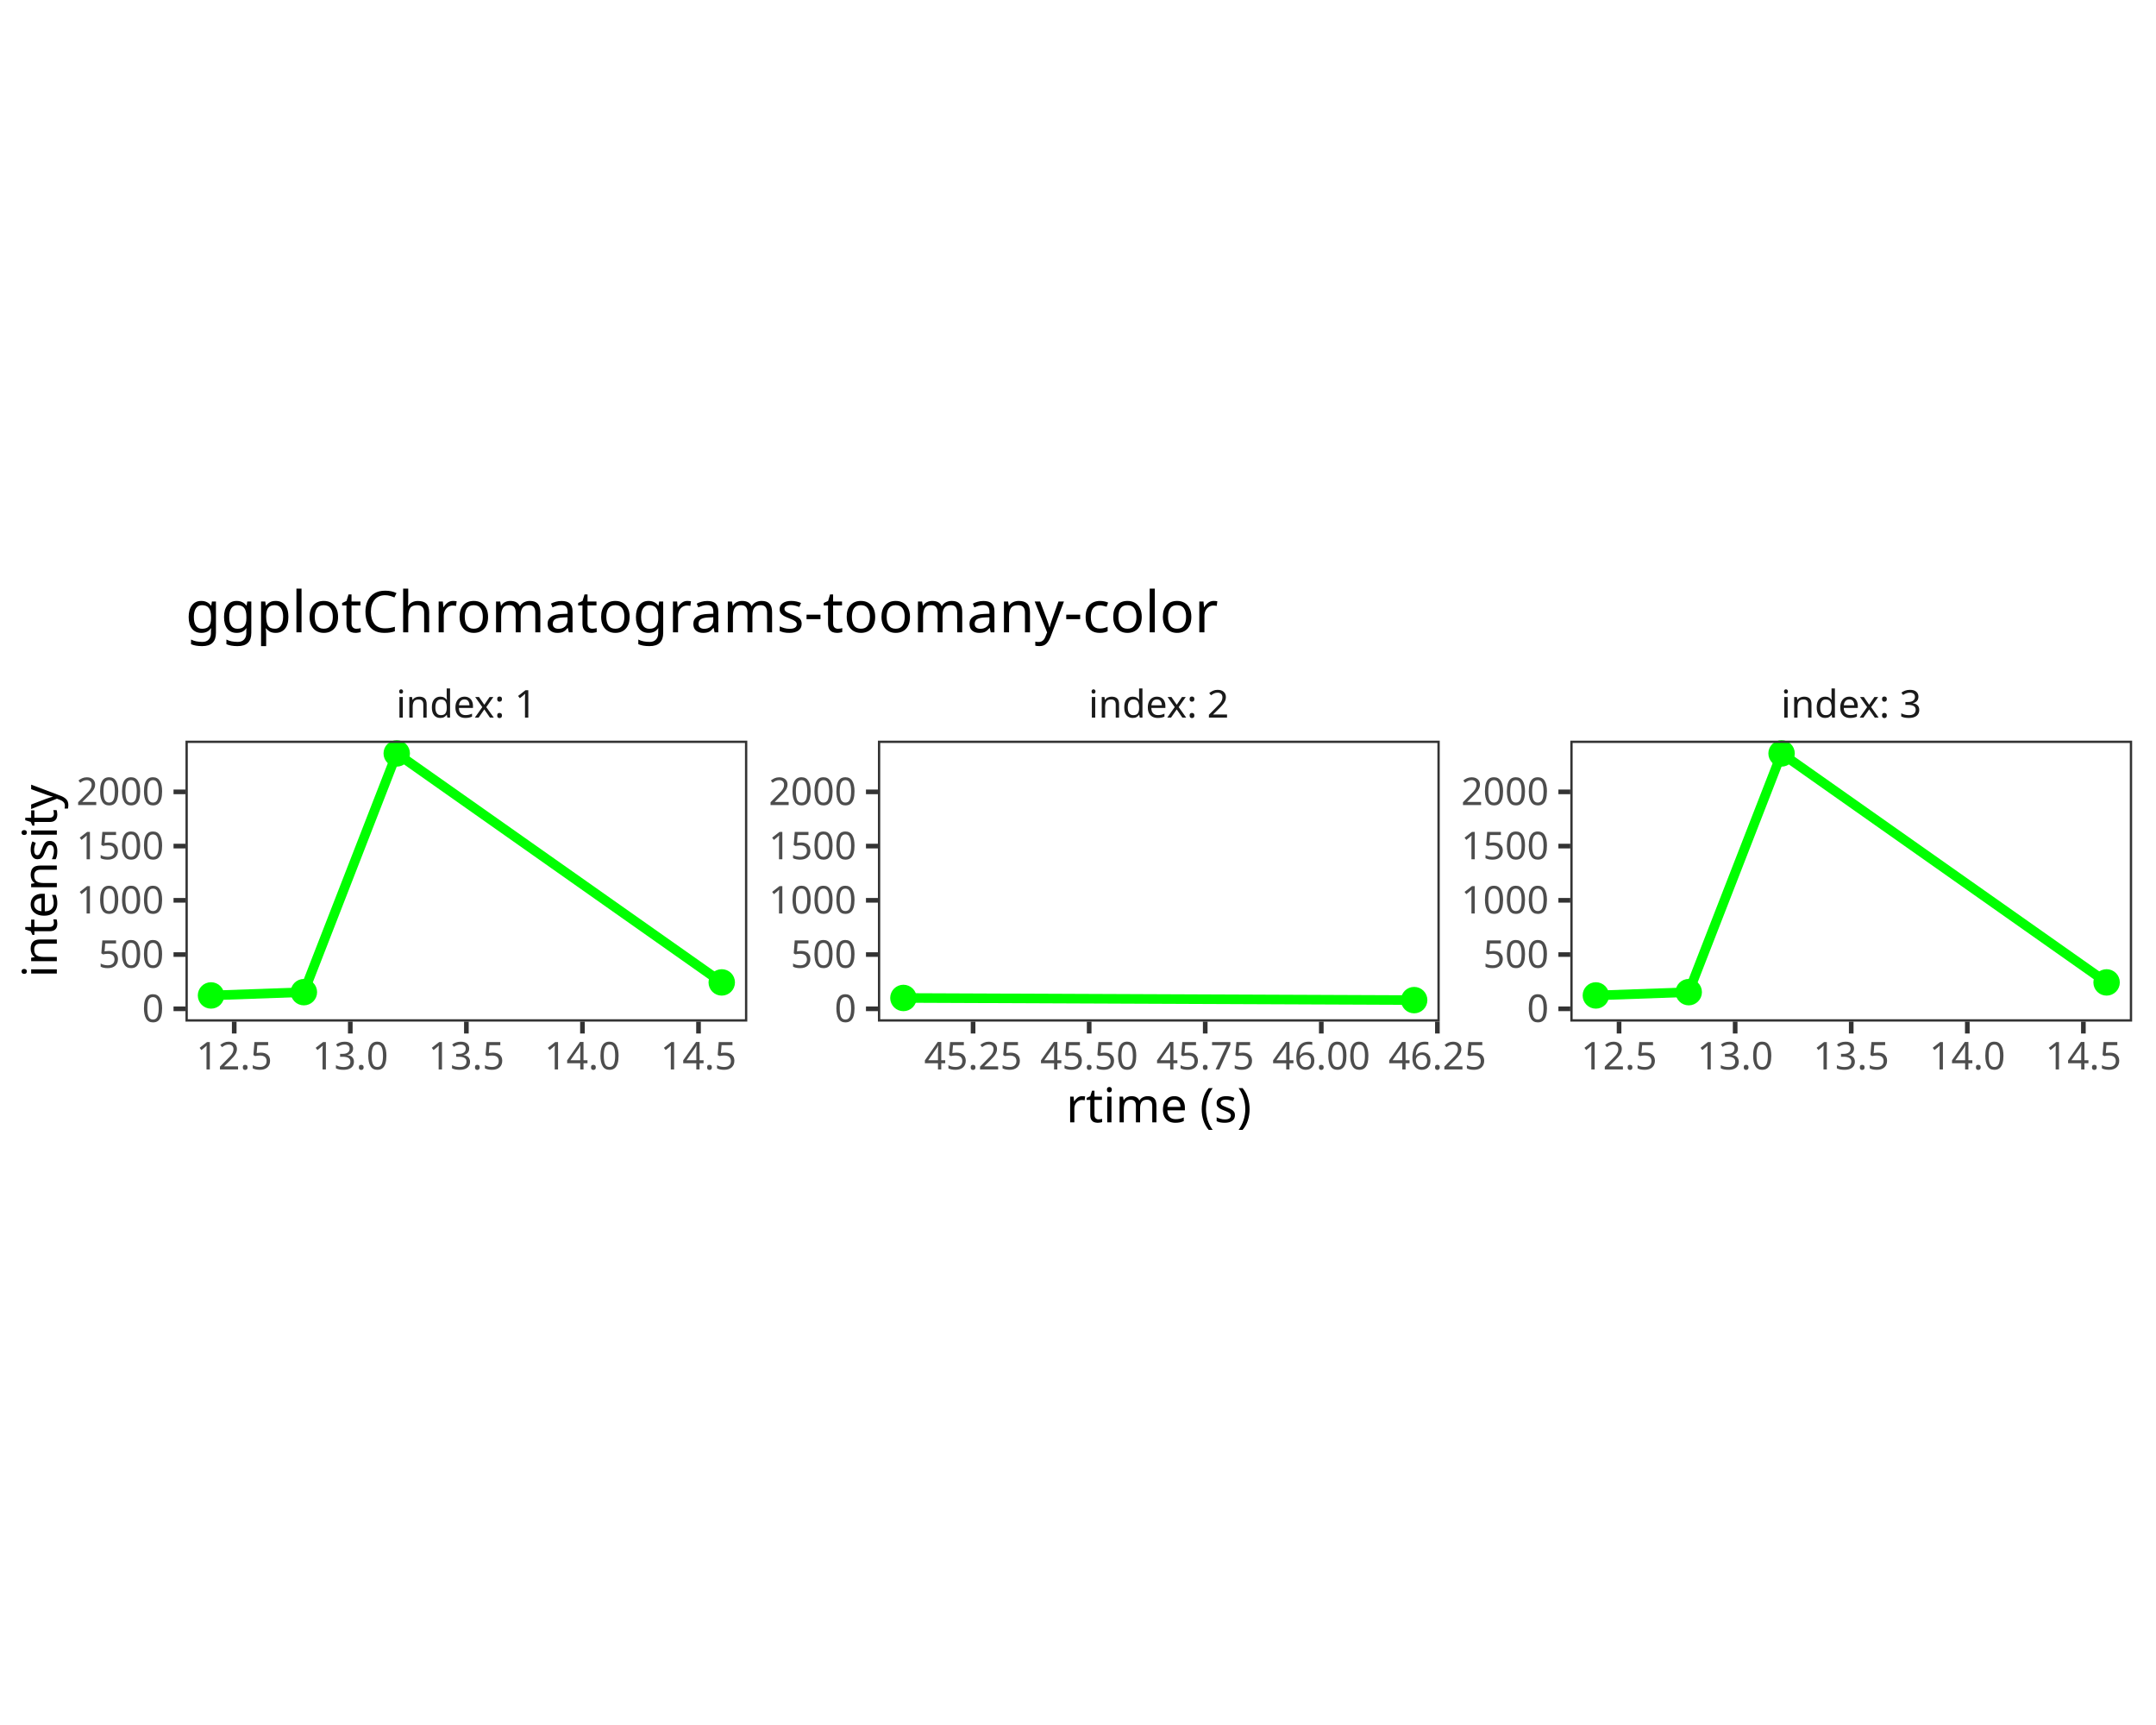
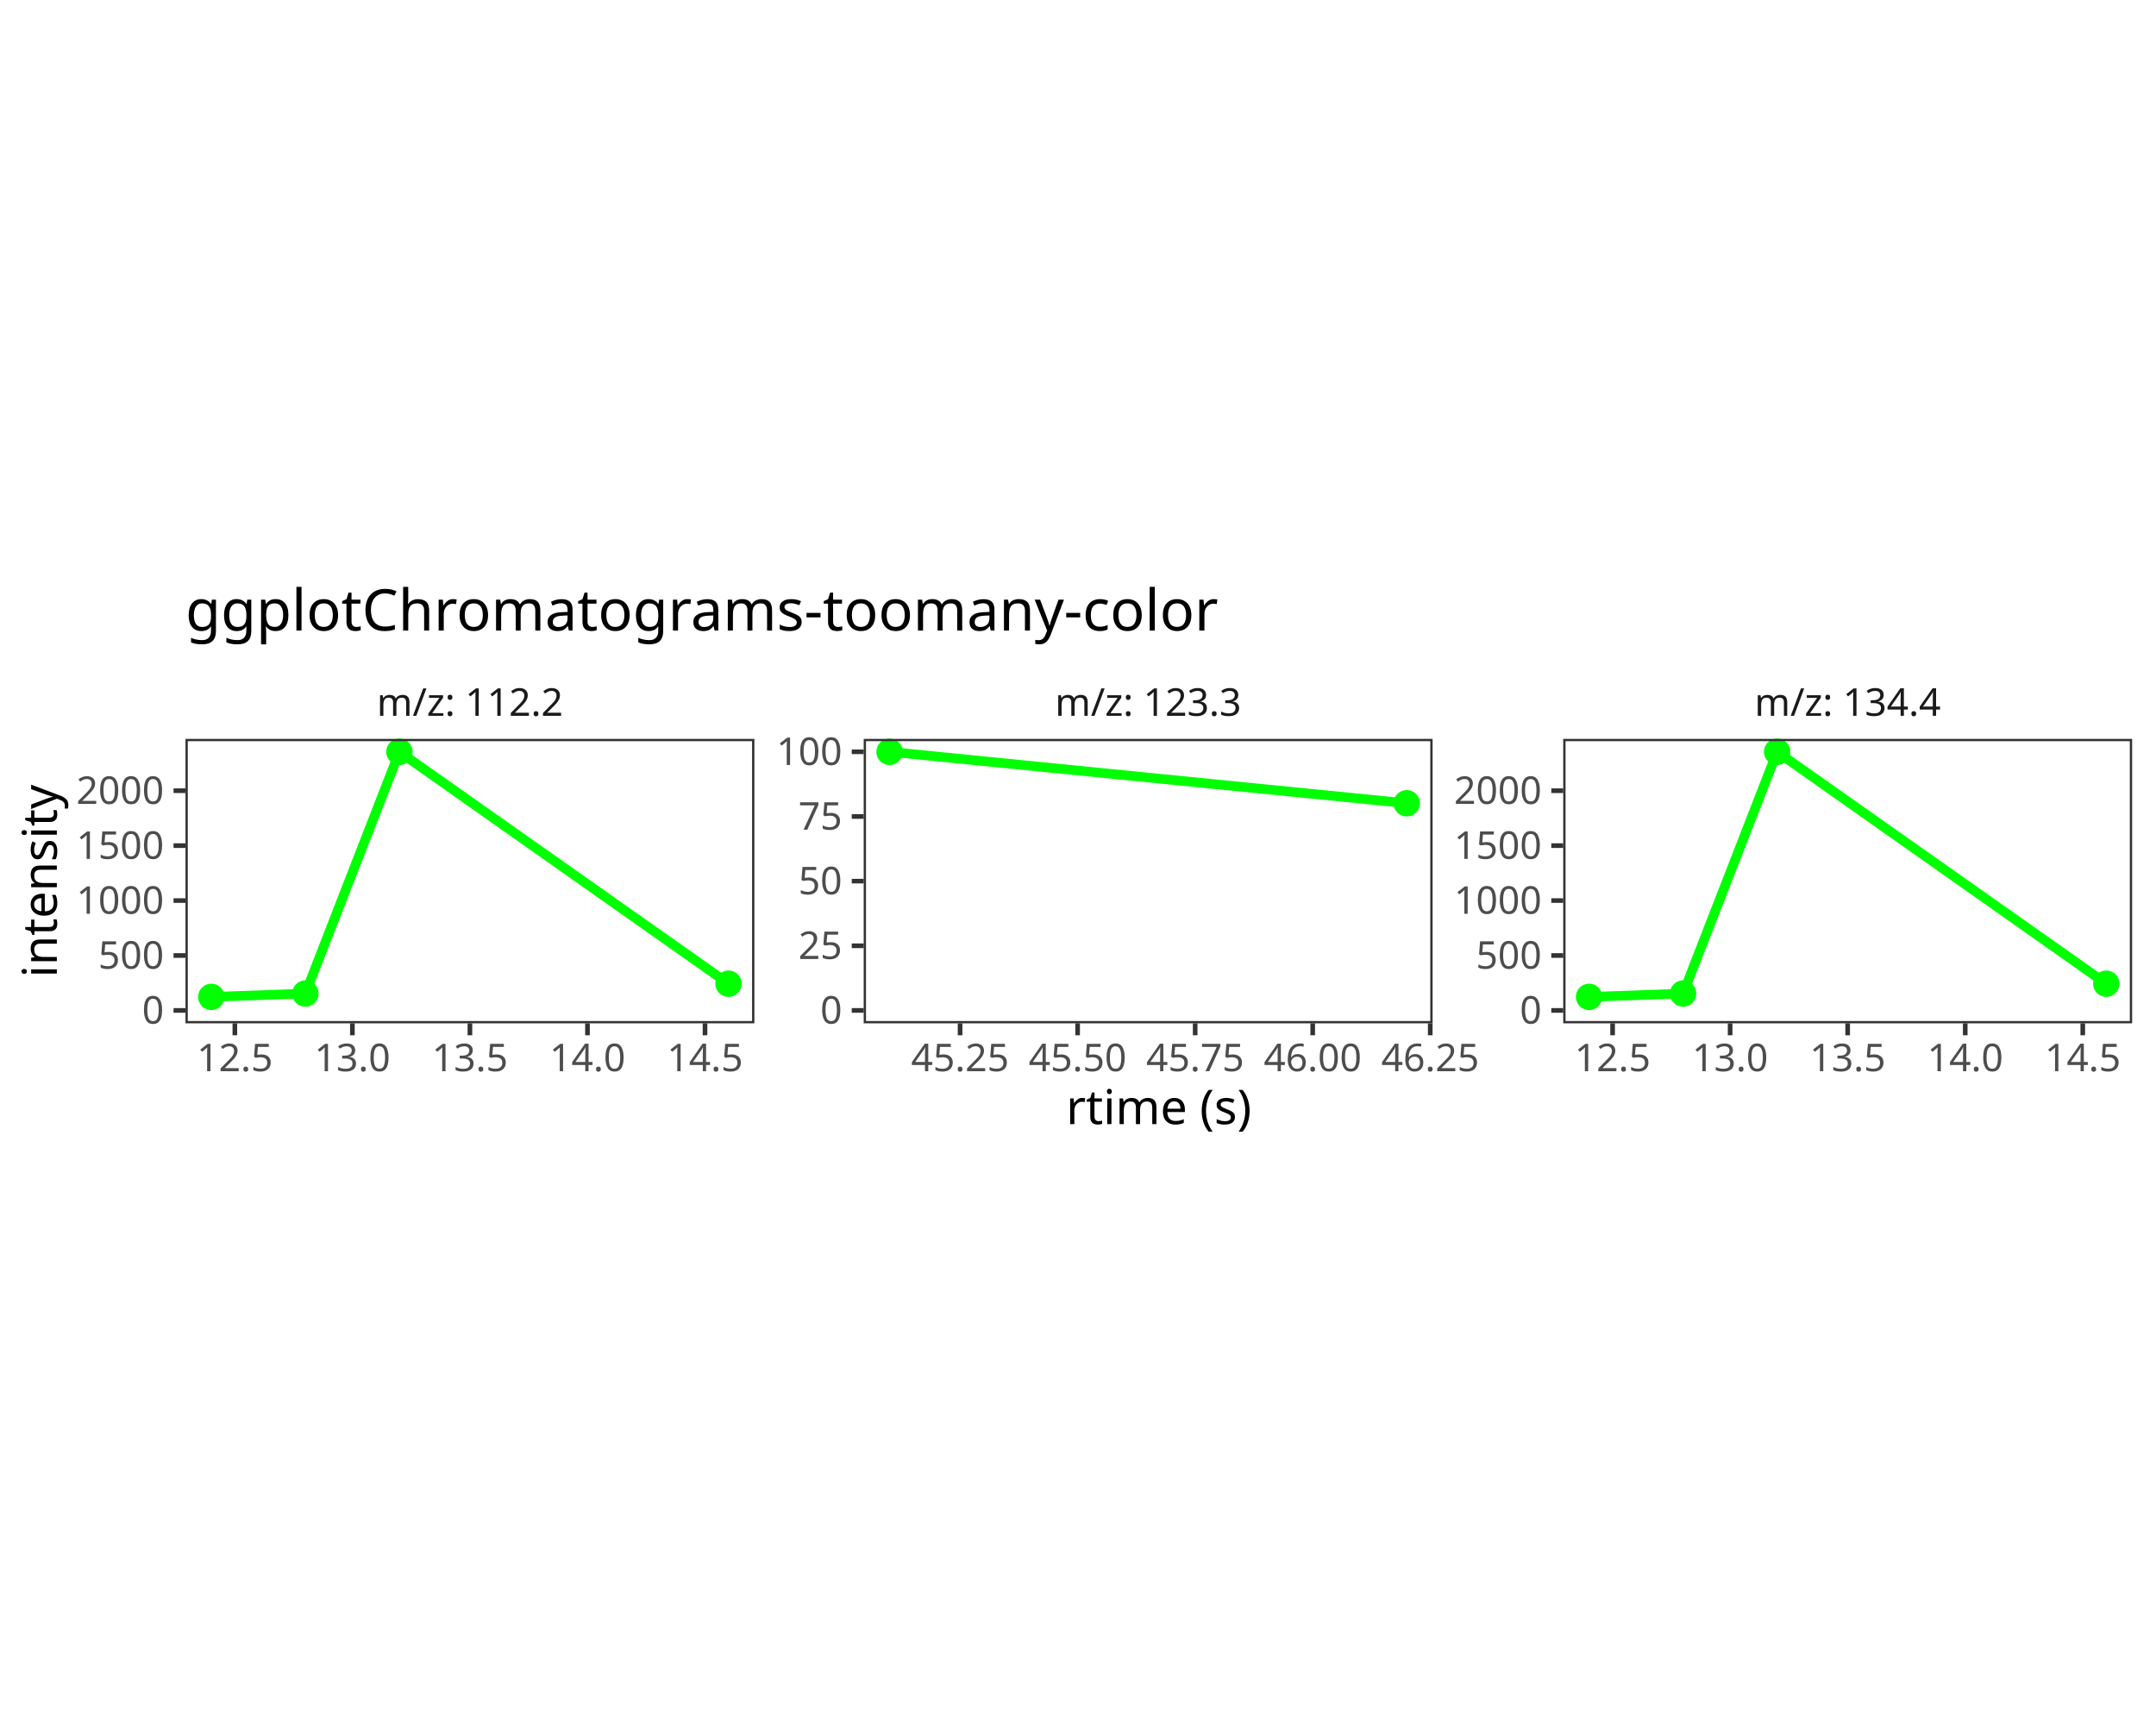
<svg xmlns="http://www.w3.org/2000/svg" class="svglite" data-engine-version="2.0" width="720.00pt" height="576.00pt" viewBox="0 0 720.00 576.00">
  <defs>
    <style type="text/css">
    .svglite line, .svglite polyline, .svglite polygon, .svglite path, .svglite rect, .svglite circle {
      fill: none;
      stroke: #000000;
      stroke-linecap: round;
      stroke-linejoin: round;
      stroke-miterlimit: 10.00;
    }
  </style>
  </defs>
  <rect width="100%" height="100%" style="stroke: none; fill: #FFFFFF;" />
  <defs>
    <clipPath id="cpMC4wMHw3MjAuMDB8MC4wMHw1NzYuMDA=">
      <rect x="0.00" y="0.00" width="720.00" height="576.00" />
    </clipPath>
  </defs>
  <g clip-path="url(#cpMC4wMHw3MjAuMDB8MC4wMHw1NzYuMDA=)">
</g>
  <defs>
-     <clipPath id="cpMC4wMHw3MjAuMDB8MTg5Ljk1fDM4Ni4wNQ==">
-       <rect x="0" y="189.95" width="720.00" height="196.09" />
+     <clipPath id="cpMC4wMHw3MjAuMDB8MTg5LjM2fDM4Ni42NA==">
+       <rect x="0" y="189.36" width="720.00" height="197.28" />
    </clipPath>
  </defs>
-   <g clip-path="url(#cpMC4wMHw3MjAuMDB8MTg5Ljk1fDM4Ni4wNQ==)">
-     <rect x="0" y="189.95" width="720.00" height="196.09" style="stroke-width: 1.55; stroke: #FFFFFF; fill: #FFFFFF;" />
+   <g clip-path="url(#cpMC4wMHw3MjAuMDB8MTg5LjM2fDM4Ni42NA==)">
+     <rect x="0" y="189.36" width="720.00" height="197.28" style="stroke-width: 1.55; stroke: #FFFFFF; fill: #FFFFFF;" />
  </g>
  <g clip-path="url(#cpMC4wMHw3MjAuMDB8MC4wMHw1NzYuMDA=)">
</g>
  <defs>
-     <clipPath id="cpNjEuOTR8MjQ5LjU2fDI0Ny4zMXwzNDEuMTI=">
-       <rect x="61.94" y="247.31" width="187.62" height="93.81" />
+     <clipPath id="cpNjEuOTR8MjUxLjkzfDI0Ni43MnwzNDEuNzE=">
+       <rect x="61.94" y="246.72" width="189.99" height="94.99" />
    </clipPath>
  </defs>
-   <g clip-path="url(#cpNjEuOTR8MjQ5LjU2fDI0Ny4zMXwzNDEuMTI=)">
-     <rect x="61.94" y="247.31" width="187.62" height="93.81" style="stroke-width: 1.55; stroke: none; fill: #FFFFFF;" />
-     <polyline points="70.47,332.39 101.48,331.29 132.49,251.58 241.03,328.04 " style="stroke-width: 3.20; stroke: #00FF00; stroke-linecap: butt;" />
-     <circle cx="70.47" cy="332.39" r="3.90" style="stroke-width: 1.03; stroke: #00FF00; fill: #00FF00;" />
-     <circle cx="101.48" cy="331.29" r="3.90" style="stroke-width: 1.03; stroke: #00FF00; fill: #00FF00;" />
-     <circle cx="132.49" cy="251.58" r="3.90" style="stroke-width: 1.03; stroke: #00FF00; fill: #00FF00;" />
-     <circle cx="241.03" cy="328.04" r="3.90" style="stroke-width: 1.03; stroke: #00FF00; fill: #00FF00;" />
-     <rect x="61.94" y="247.31" width="187.62" height="93.81" style="stroke-width: 1.55; stroke: #333333;" />
+   <g clip-path="url(#cpNjEuOTR8MjUxLjkzfDI0Ni43MnwzNDEuNzE=)">
+     <rect x="61.94" y="246.72" width="189.99" height="94.99" style="stroke-width: 1.55; stroke: none; fill: #FFFFFF;" />
+     <polyline points="70.57,332.87 101.98,331.76 133.38,251.04 243.29,328.47 " style="stroke-width: 3.20; stroke: #00FF00; stroke-linecap: butt;" />
+     <circle cx="70.57" cy="332.87" r="3.90" style="stroke-width: 1.03; stroke: #00FF00; fill: #00FF00;" />
+     <circle cx="101.98" cy="331.76" r="3.90" style="stroke-width: 1.03; stroke: #00FF00; fill: #00FF00;" />
+     <circle cx="133.38" cy="251.04" r="3.90" style="stroke-width: 1.03; stroke: #00FF00; fill: #00FF00;" />
+     <circle cx="243.29" cy="328.47" r="3.90" style="stroke-width: 1.03; stroke: #00FF00; fill: #00FF00;" />
+     <rect x="61.94" y="246.72" width="189.99" height="94.99" style="stroke-width: 1.55; stroke: #333333;" />
  </g>
  <g clip-path="url(#cpMC4wMHw3MjAuMDB8MC4wMHw1NzYuMDA=)">
</g>
  <defs>
-     <clipPath id="cpMjkzLjE4fDQ4MC43OXwyNDcuMzF8MzQxLjEy">
-       <rect x="293.18" y="247.31" width="187.62" height="93.81" />
+     <clipPath id="cpMjg4LjQzfDQ3OC40MnwyNDYuNzJ8MzQxLjcx">
+       <rect x="288.43" y="246.72" width="189.99" height="94.99" />
    </clipPath>
  </defs>
-   <g clip-path="url(#cpMjkzLjE4fDQ4MC43OXwyNDcuMzF8MzQxLjEy)">
-     <rect x="293.18" y="247.31" width="187.62" height="93.81" style="stroke-width: 1.55; stroke: none; fill: #FFFFFF;" />
-     <polyline points="301.70,333.23 472.26,333.95 " style="stroke-width: 3.20; stroke: #00FF00; stroke-linecap: butt;" />
-     <circle cx="301.70" cy="333.23" r="3.90" style="stroke-width: 1.03; stroke: #00FF00; fill: #00FF00;" />
-     <circle cx="472.26" cy="333.95" r="3.90" style="stroke-width: 1.03; stroke: #00FF00; fill: #00FF00;" />
-     <rect x="293.18" y="247.31" width="187.62" height="93.81" style="stroke-width: 1.55; stroke: #333333;" />
+   <g clip-path="url(#cpMjg4LjQzfDQ3OC40MnwyNDYuNzJ8MzQxLjcx)">
+     <rect x="288.43" y="246.72" width="189.99" height="94.99" style="stroke-width: 1.55; stroke: none; fill: #FFFFFF;" />
+     <polyline points="297.07,251.04 469.78,268.22 " style="stroke-width: 3.20; stroke: #00FF00; stroke-linecap: butt;" />
+     <circle cx="297.07" cy="251.04" r="3.90" style="stroke-width: 1.03; stroke: #00FF00; fill: #00FF00;" />
+     <circle cx="469.78" cy="268.22" r="3.90" style="stroke-width: 1.03; stroke: #00FF00; fill: #00FF00;" />
+     <rect x="288.43" y="246.72" width="189.99" height="94.99" style="stroke-width: 1.55; stroke: #333333;" />
  </g>
  <g clip-path="url(#cpMC4wMHw3MjAuMDB8MC4wMHw1NzYuMDA=)">
</g>
  <defs>
-     <clipPath id="cpNTI0LjQxfDcxMi4wM3wyNDcuMzF8MzQxLjEy">
-       <rect x="524.41" y="247.31" width="187.62" height="93.81" />
+     <clipPath id="cpNTIyLjA0fDcxMi4wM3wyNDYuNzJ8MzQxLjcx">
+       <rect x="522.04" y="246.72" width="189.99" height="94.99" />
    </clipPath>
  </defs>
-   <g clip-path="url(#cpNTI0LjQxfDcxMi4wM3wyNDcuMzF8MzQxLjEy)">
-     <rect x="524.41" y="247.31" width="187.62" height="93.81" style="stroke-width: 1.55; stroke: none; fill: #FFFFFF;" />
-     <polyline points="532.94,332.39 563.95,331.29 594.96,251.58 703.50,328.04 " style="stroke-width: 3.20; stroke: #00FF00; stroke-linecap: butt;" />
-     <circle cx="532.94" cy="332.39" r="3.90" style="stroke-width: 1.03; stroke: #00FF00; fill: #00FF00;" />
-     <circle cx="563.95" cy="331.29" r="3.90" style="stroke-width: 1.03; stroke: #00FF00; fill: #00FF00;" />
-     <circle cx="594.96" cy="251.58" r="3.90" style="stroke-width: 1.03; stroke: #00FF00; fill: #00FF00;" />
-     <circle cx="703.50" cy="328.04" r="3.90" style="stroke-width: 1.03; stroke: #00FF00; fill: #00FF00;" />
-     <rect x="524.41" y="247.31" width="187.62" height="93.81" style="stroke-width: 1.55; stroke: #333333;" />
+   <g clip-path="url(#cpNTIyLjA0fDcxMi4wM3wyNDYuNzJ8MzQxLjcx)">
+     <rect x="522.04" y="246.72" width="189.99" height="94.99" style="stroke-width: 1.55; stroke: none; fill: #FFFFFF;" />
+     <polyline points="530.68,332.87 562.08,331.76 593.48,251.04 703.39,328.47 " style="stroke-width: 3.20; stroke: #00FF00; stroke-linecap: butt;" />
+     <circle cx="530.68" cy="332.87" r="3.90" style="stroke-width: 1.03; stroke: #00FF00; fill: #00FF00;" />
+     <circle cx="562.08" cy="331.76" r="3.90" style="stroke-width: 1.03; stroke: #00FF00; fill: #00FF00;" />
+     <circle cx="593.48" cy="251.04" r="3.90" style="stroke-width: 1.03; stroke: #00FF00; fill: #00FF00;" />
+     <circle cx="703.39" cy="328.47" r="3.90" style="stroke-width: 1.03; stroke: #00FF00; fill: #00FF00;" />
+     <rect x="522.04" y="246.72" width="189.99" height="94.99" style="stroke-width: 1.55; stroke: #333333;" />
  </g>
  <g clip-path="url(#cpMC4wMHw3MjAuMDB8MC4wMHw1NzYuMDA=)">
</g>
  <defs>
-     <clipPath id="cpNjEuOTR8MjQ5LjU2fDIyMy4wOXwyNDcuMzE=">
-       <rect x="61.94" y="223.09" width="187.62" height="24.22" />
+     <clipPath id="cpNjEuOTR8MjUxLjkzfDIyMi41MHwyNDYuNzI=">
+       <rect x="61.94" y="222.50" width="189.99" height="24.22" />
    </clipPath>
  </defs>
-   <g clip-path="url(#cpNjEuOTR8MjQ5LjU2fDIyMy4wOXwyNDcuMzE=)">
-     <text x="155.75" y="239.61" text-anchor="middle" style="font-size: 12.80px; fill: #1A1A1A; font-family: sans;" textLength="44.84px" lengthAdjust="spacingAndGlyphs">index: 1</text>
+   <g clip-path="url(#cpNjEuOTR8MjUxLjkzfDIyMi41MHwyNDYuNzI=)">
+     <text x="156.93" y="239.01" text-anchor="middle" style="font-size: 12.80px; fill: #1A1A1A; font-family: sans;" textLength="59.77px" lengthAdjust="spacingAndGlyphs">m/z: 112.2</text>
  </g>
  <g clip-path="url(#cpMC4wMHw3MjAuMDB8MC4wMHw1NzYuMDA=)">
</g>
  <defs>
-     <clipPath id="cpMjkzLjE4fDQ4MC43OXwyMjMuMDl8MjQ3LjMx">
-       <rect x="293.18" y="223.09" width="187.62" height="24.22" />
+     <clipPath id="cpMjg4LjQzfDQ3OC40MnwyMjIuNTB8MjQ2Ljcy">
+       <rect x="288.43" y="222.50" width="189.99" height="24.22" />
    </clipPath>
  </defs>
-   <g clip-path="url(#cpMjkzLjE4fDQ4MC43OXwyMjMuMDl8MjQ3LjMx)">
-     <text x="386.98" y="239.61" text-anchor="middle" style="font-size: 12.80px; fill: #1A1A1A; font-family: sans;" textLength="44.84px" lengthAdjust="spacingAndGlyphs">index: 2</text>
+   <g clip-path="url(#cpMjg4LjQzfDQ3OC40MnwyMjIuNTB8MjQ2Ljcy)">
+     <text x="383.42" y="239.01" text-anchor="middle" style="font-size: 12.80px; fill: #1A1A1A; font-family: sans;" textLength="59.77px" lengthAdjust="spacingAndGlyphs">m/z: 123.3</text>
  </g>
  <g clip-path="url(#cpMC4wMHw3MjAuMDB8MC4wMHw1NzYuMDA=)">
</g>
  <defs>
-     <clipPath id="cpNTI0LjQxfDcxMi4wM3wyMjMuMDl8MjQ3LjMx">
-       <rect x="524.41" y="223.09" width="187.62" height="24.22" />
+     <clipPath id="cpNTIyLjA0fDcxMi4wM3wyMjIuNTB8MjQ2Ljcy">
+       <rect x="522.04" y="222.50" width="189.99" height="24.22" />
    </clipPath>
  </defs>
-   <g clip-path="url(#cpNTI0LjQxfDcxMi4wM3wyMjMuMDl8MjQ3LjMx)">
-     <text x="618.22" y="239.61" text-anchor="middle" style="font-size: 12.80px; fill: #1A1A1A; font-family: sans;" textLength="44.84px" lengthAdjust="spacingAndGlyphs">index: 3</text>
+   <g clip-path="url(#cpNTIyLjA0fDcxMi4wM3wyMjIuNTB8MjQ2Ljcy)">
+     <text x="617.03" y="239.01" text-anchor="middle" style="font-size: 12.80px; fill: #1A1A1A; font-family: sans;" textLength="59.77px" lengthAdjust="spacingAndGlyphs">m/z: 134.4</text>
  </g>
  <g clip-path="url(#cpMC4wMHw3MjAuMDB8MC4wMHw1NzYuMDA=)">
-     <polyline points="78.22,345.10 78.22,341.12 " style="stroke-width: 1.55; stroke: #333333; stroke-linecap: butt;" />
-     <polyline points="116.98,345.10 116.98,341.12 " style="stroke-width: 1.55; stroke: #333333; stroke-linecap: butt;" />
-     <polyline points="155.75,345.10 155.75,341.12 " style="stroke-width: 1.55; stroke: #333333; stroke-linecap: butt;" />
-     <polyline points="194.51,345.10 194.51,341.12 " style="stroke-width: 1.55; stroke: #333333; stroke-linecap: butt;" />
-     <polyline points="233.27,345.10 233.27,341.12 " style="stroke-width: 1.55; stroke: #333333; stroke-linecap: butt;" />
-     <text x="78.22" y="357.10" text-anchor="middle" style="font-size: 12.80px; fill: #4D4D4D; font-family: sans;" textLength="24.91px" lengthAdjust="spacingAndGlyphs">12.5</text>
-     <text x="116.98" y="357.10" text-anchor="middle" style="font-size: 12.80px; fill: #4D4D4D; font-family: sans;" textLength="24.91px" lengthAdjust="spacingAndGlyphs">13.0</text>
-     <text x="155.75" y="357.10" text-anchor="middle" style="font-size: 12.80px; fill: #4D4D4D; font-family: sans;" textLength="24.91px" lengthAdjust="spacingAndGlyphs">13.5</text>
-     <text x="194.51" y="357.10" text-anchor="middle" style="font-size: 12.80px; fill: #4D4D4D; font-family: sans;" textLength="24.91px" lengthAdjust="spacingAndGlyphs">14.0</text>
-     <text x="233.27" y="357.10" text-anchor="middle" style="font-size: 12.80px; fill: #4D4D4D; font-family: sans;" textLength="24.91px" lengthAdjust="spacingAndGlyphs">14.5</text>
-     <polyline points="324.96,345.10 324.96,341.12 " style="stroke-width: 1.55; stroke: #333333; stroke-linecap: butt;" />
-     <polyline points="363.73,345.10 363.73,341.12 " style="stroke-width: 1.55; stroke: #333333; stroke-linecap: butt;" />
-     <polyline points="402.49,345.10 402.49,341.12 " style="stroke-width: 1.55; stroke: #333333; stroke-linecap: butt;" />
-     <polyline points="441.25,345.10 441.25,341.12 " style="stroke-width: 1.55; stroke: #333333; stroke-linecap: butt;" />
-     <polyline points="480.02,345.10 480.02,341.12 " style="stroke-width: 1.55; stroke: #333333; stroke-linecap: butt;" />
-     <text x="324.96" y="357.10" text-anchor="middle" style="font-size: 12.80px; fill: #4D4D4D; font-family: sans;" textLength="32.03px" lengthAdjust="spacingAndGlyphs">45.25</text>
-     <text x="363.73" y="357.10" text-anchor="middle" style="font-size: 12.80px; fill: #4D4D4D; font-family: sans;" textLength="32.03px" lengthAdjust="spacingAndGlyphs">45.50</text>
-     <text x="402.49" y="357.10" text-anchor="middle" style="font-size: 12.80px; fill: #4D4D4D; font-family: sans;" textLength="32.03px" lengthAdjust="spacingAndGlyphs">45.75</text>
-     <text x="441.25" y="357.10" text-anchor="middle" style="font-size: 12.80px; fill: #4D4D4D; font-family: sans;" textLength="32.03px" lengthAdjust="spacingAndGlyphs">46.00</text>
-     <text x="480.02" y="357.10" text-anchor="middle" style="font-size: 12.80px; fill: #4D4D4D; font-family: sans;" textLength="32.03px" lengthAdjust="spacingAndGlyphs">46.25</text>
-     <polyline points="540.69,345.10 540.69,341.12 " style="stroke-width: 1.55; stroke: #333333; stroke-linecap: butt;" />
-     <polyline points="579.46,345.10 579.46,341.12 " style="stroke-width: 1.55; stroke: #333333; stroke-linecap: butt;" />
-     <polyline points="618.22,345.10 618.22,341.12 " style="stroke-width: 1.55; stroke: #333333; stroke-linecap: butt;" />
-     <polyline points="656.99,345.10 656.99,341.12 " style="stroke-width: 1.55; stroke: #333333; stroke-linecap: butt;" />
-     <polyline points="695.75,345.10 695.75,341.12 " style="stroke-width: 1.55; stroke: #333333; stroke-linecap: butt;" />
-     <text x="540.69" y="357.10" text-anchor="middle" style="font-size: 12.80px; fill: #4D4D4D; font-family: sans;" textLength="24.91px" lengthAdjust="spacingAndGlyphs">12.5</text>
-     <text x="579.46" y="357.10" text-anchor="middle" style="font-size: 12.80px; fill: #4D4D4D; font-family: sans;" textLength="24.91px" lengthAdjust="spacingAndGlyphs">13.0</text>
-     <text x="618.22" y="357.10" text-anchor="middle" style="font-size: 12.80px; fill: #4D4D4D; font-family: sans;" textLength="24.91px" lengthAdjust="spacingAndGlyphs">13.5</text>
-     <text x="656.99" y="357.10" text-anchor="middle" style="font-size: 12.80px; fill: #4D4D4D; font-family: sans;" textLength="24.91px" lengthAdjust="spacingAndGlyphs">14.0</text>
-     <text x="695.75" y="357.10" text-anchor="middle" style="font-size: 12.80px; fill: #4D4D4D; font-family: sans;" textLength="24.91px" lengthAdjust="spacingAndGlyphs">14.5</text>
-     <text x="517.24" y="341.26" text-anchor="end" style="font-size: 12.80px; fill: #4D4D4D; font-family: sans;" textLength="7.12px" lengthAdjust="spacingAndGlyphs">0</text>
-     <text x="517.24" y="323.15" text-anchor="end" style="font-size: 12.80px; fill: #4D4D4D; font-family: sans;" textLength="21.36px" lengthAdjust="spacingAndGlyphs">500</text>
-     <text x="517.24" y="305.04" text-anchor="end" style="font-size: 12.80px; fill: #4D4D4D; font-family: sans;" textLength="28.48px" lengthAdjust="spacingAndGlyphs">1000</text>
-     <text x="517.24" y="286.93" text-anchor="end" style="font-size: 12.80px; fill: #4D4D4D; font-family: sans;" textLength="28.48px" lengthAdjust="spacingAndGlyphs">1500</text>
-     <text x="517.24" y="268.81" text-anchor="end" style="font-size: 12.80px; fill: #4D4D4D; font-family: sans;" textLength="28.48px" lengthAdjust="spacingAndGlyphs">2000</text>
-     <polyline points="520.43,336.86 524.41,336.86 " style="stroke-width: 1.55; stroke: #333333; stroke-linecap: butt;" />
-     <polyline points="520.43,318.74 524.41,318.74 " style="stroke-width: 1.55; stroke: #333333; stroke-linecap: butt;" />
-     <polyline points="520.43,300.63 524.41,300.63 " style="stroke-width: 1.55; stroke: #333333; stroke-linecap: butt;" />
-     <polyline points="520.43,282.52 524.41,282.52 " style="stroke-width: 1.55; stroke: #333333; stroke-linecap: butt;" />
-     <polyline points="520.43,264.41 524.41,264.41 " style="stroke-width: 1.55; stroke: #333333; stroke-linecap: butt;" />
-     <text x="286.00" y="341.26" text-anchor="end" style="font-size: 12.80px; fill: #4D4D4D; font-family: sans;" textLength="7.12px" lengthAdjust="spacingAndGlyphs">0</text>
-     <text x="286.00" y="323.15" text-anchor="end" style="font-size: 12.80px; fill: #4D4D4D; font-family: sans;" textLength="21.36px" lengthAdjust="spacingAndGlyphs">500</text>
-     <text x="286.00" y="305.04" text-anchor="end" style="font-size: 12.80px; fill: #4D4D4D; font-family: sans;" textLength="28.48px" lengthAdjust="spacingAndGlyphs">1000</text>
-     <text x="286.00" y="286.93" text-anchor="end" style="font-size: 12.80px; fill: #4D4D4D; font-family: sans;" textLength="28.48px" lengthAdjust="spacingAndGlyphs">1500</text>
-     <text x="286.00" y="268.81" text-anchor="end" style="font-size: 12.80px; fill: #4D4D4D; font-family: sans;" textLength="28.48px" lengthAdjust="spacingAndGlyphs">2000</text>
-     <polyline points="289.19,336.86 293.18,336.86 " style="stroke-width: 1.55; stroke: #333333; stroke-linecap: butt;" />
-     <polyline points="289.19,318.74 293.18,318.74 " style="stroke-width: 1.55; stroke: #333333; stroke-linecap: butt;" />
-     <polyline points="289.19,300.63 293.18,300.63 " style="stroke-width: 1.55; stroke: #333333; stroke-linecap: butt;" />
-     <polyline points="289.19,282.52 293.18,282.52 " style="stroke-width: 1.55; stroke: #333333; stroke-linecap: butt;" />
-     <polyline points="289.19,264.41 293.18,264.41 " style="stroke-width: 1.55; stroke: #333333; stroke-linecap: butt;" />
-     <text x="54.77" y="341.26" text-anchor="end" style="font-size: 12.80px; fill: #4D4D4D; font-family: sans;" textLength="7.12px" lengthAdjust="spacingAndGlyphs">0</text>
-     <text x="54.77" y="323.15" text-anchor="end" style="font-size: 12.80px; fill: #4D4D4D; font-family: sans;" textLength="21.36px" lengthAdjust="spacingAndGlyphs">500</text>
-     <text x="54.77" y="305.04" text-anchor="end" style="font-size: 12.80px; fill: #4D4D4D; font-family: sans;" textLength="28.48px" lengthAdjust="spacingAndGlyphs">1000</text>
-     <text x="54.77" y="286.93" text-anchor="end" style="font-size: 12.80px; fill: #4D4D4D; font-family: sans;" textLength="28.48px" lengthAdjust="spacingAndGlyphs">1500</text>
-     <text x="54.77" y="268.81" text-anchor="end" style="font-size: 12.80px; fill: #4D4D4D; font-family: sans;" textLength="28.48px" lengthAdjust="spacingAndGlyphs">2000</text>
-     <polyline points="57.95,336.86 61.94,336.86 " style="stroke-width: 1.55; stroke: #333333; stroke-linecap: butt;" />
-     <polyline points="57.95,318.74 61.94,318.74 " style="stroke-width: 1.55; stroke: #333333; stroke-linecap: butt;" />
-     <polyline points="57.95,300.63 61.94,300.63 " style="stroke-width: 1.55; stroke: #333333; stroke-linecap: butt;" />
-     <polyline points="57.95,282.52 61.94,282.52 " style="stroke-width: 1.55; stroke: #333333; stroke-linecap: butt;" />
-     <polyline points="57.95,264.41 61.94,264.41 " style="stroke-width: 1.55; stroke: #333333; stroke-linecap: butt;" />
-     <text x="386.98" y="374.76" text-anchor="middle" style="font-size: 16.00px; font-family: sans;" textLength="58.67px" lengthAdjust="spacingAndGlyphs">rtime (s)</text>
+     <polyline points="78.43,345.70 78.43,341.71 " style="stroke-width: 1.55; stroke: #333333; stroke-linecap: butt;" />
+     <polyline points="117.68,345.70 117.68,341.71 " style="stroke-width: 1.55; stroke: #333333; stroke-linecap: butt;" />
+     <polyline points="156.93,345.70 156.93,341.71 " style="stroke-width: 1.55; stroke: #333333; stroke-linecap: butt;" />
+     <polyline points="196.19,345.70 196.19,341.71 " style="stroke-width: 1.55; stroke: #333333; stroke-linecap: butt;" />
+     <polyline points="235.44,345.70 235.44,341.71 " style="stroke-width: 1.55; stroke: #333333; stroke-linecap: butt;" />
+     <text x="78.43" y="357.69" text-anchor="middle" style="font-size: 12.80px; fill: #4D4D4D; font-family: sans;" textLength="24.91px" lengthAdjust="spacingAndGlyphs">12.5</text>
+     <text x="117.68" y="357.69" text-anchor="middle" style="font-size: 12.80px; fill: #4D4D4D; font-family: sans;" textLength="24.91px" lengthAdjust="spacingAndGlyphs">13.0</text>
+     <text x="156.93" y="357.69" text-anchor="middle" style="font-size: 12.80px; fill: #4D4D4D; font-family: sans;" textLength="24.91px" lengthAdjust="spacingAndGlyphs">13.5</text>
+     <text x="196.19" y="357.69" text-anchor="middle" style="font-size: 12.80px; fill: #4D4D4D; font-family: sans;" textLength="24.91px" lengthAdjust="spacingAndGlyphs">14.0</text>
+     <text x="235.44" y="357.69" text-anchor="middle" style="font-size: 12.80px; fill: #4D4D4D; font-family: sans;" textLength="24.91px" lengthAdjust="spacingAndGlyphs">14.5</text>
+     <polyline points="320.62,345.70 320.62,341.71 " style="stroke-width: 1.55; stroke: #333333; stroke-linecap: butt;" />
+     <polyline points="359.87,345.70 359.87,341.71 " style="stroke-width: 1.55; stroke: #333333; stroke-linecap: butt;" />
+     <polyline points="399.13,345.70 399.13,341.71 " style="stroke-width: 1.55; stroke: #333333; stroke-linecap: butt;" />
+     <polyline points="438.38,345.70 438.38,341.71 " style="stroke-width: 1.55; stroke: #333333; stroke-linecap: butt;" />
+     <polyline points="477.63,345.70 477.63,341.71 " style="stroke-width: 1.55; stroke: #333333; stroke-linecap: butt;" />
+     <text x="320.62" y="357.69" text-anchor="middle" style="font-size: 12.80px; fill: #4D4D4D; font-family: sans;" textLength="32.03px" lengthAdjust="spacingAndGlyphs">45.25</text>
+     <text x="359.87" y="357.69" text-anchor="middle" style="font-size: 12.80px; fill: #4D4D4D; font-family: sans;" textLength="32.03px" lengthAdjust="spacingAndGlyphs">45.50</text>
+     <text x="399.13" y="357.69" text-anchor="middle" style="font-size: 12.80px; fill: #4D4D4D; font-family: sans;" textLength="32.03px" lengthAdjust="spacingAndGlyphs">45.75</text>
+     <text x="438.38" y="357.69" text-anchor="middle" style="font-size: 12.80px; fill: #4D4D4D; font-family: sans;" textLength="32.03px" lengthAdjust="spacingAndGlyphs">46.00</text>
+     <text x="477.63" y="357.69" text-anchor="middle" style="font-size: 12.80px; fill: #4D4D4D; font-family: sans;" textLength="32.03px" lengthAdjust="spacingAndGlyphs">46.25</text>
+     <polyline points="538.53,345.70 538.53,341.71 " style="stroke-width: 1.55; stroke: #333333; stroke-linecap: butt;" />
+     <polyline points="577.78,345.70 577.78,341.71 " style="stroke-width: 1.55; stroke: #333333; stroke-linecap: butt;" />
+     <polyline points="617.03,345.70 617.03,341.71 " style="stroke-width: 1.55; stroke: #333333; stroke-linecap: butt;" />
+     <polyline points="656.29,345.70 656.29,341.71 " style="stroke-width: 1.55; stroke: #333333; stroke-linecap: butt;" />
+     <polyline points="695.54,345.70 695.54,341.71 " style="stroke-width: 1.55; stroke: #333333; stroke-linecap: butt;" />
+     <text x="538.53" y="357.69" text-anchor="middle" style="font-size: 12.80px; fill: #4D4D4D; font-family: sans;" textLength="24.91px" lengthAdjust="spacingAndGlyphs">12.5</text>
+     <text x="577.78" y="357.69" text-anchor="middle" style="font-size: 12.80px; fill: #4D4D4D; font-family: sans;" textLength="24.91px" lengthAdjust="spacingAndGlyphs">13.0</text>
+     <text x="617.03" y="357.69" text-anchor="middle" style="font-size: 12.80px; fill: #4D4D4D; font-family: sans;" textLength="24.91px" lengthAdjust="spacingAndGlyphs">13.5</text>
+     <text x="656.29" y="357.69" text-anchor="middle" style="font-size: 12.80px; fill: #4D4D4D; font-family: sans;" textLength="24.91px" lengthAdjust="spacingAndGlyphs">14.0</text>
+     <text x="695.54" y="357.69" text-anchor="middle" style="font-size: 12.80px; fill: #4D4D4D; font-family: sans;" textLength="24.91px" lengthAdjust="spacingAndGlyphs">14.5</text>
+     <text x="514.87" y="341.80" text-anchor="end" style="font-size: 12.80px; fill: #4D4D4D; font-family: sans;" textLength="7.12px" lengthAdjust="spacingAndGlyphs">0</text>
+     <text x="514.87" y="323.46" text-anchor="end" style="font-size: 12.80px; fill: #4D4D4D; font-family: sans;" textLength="21.36px" lengthAdjust="spacingAndGlyphs">500</text>
+     <text x="514.87" y="305.12" text-anchor="end" style="font-size: 12.80px; fill: #4D4D4D; font-family: sans;" textLength="28.48px" lengthAdjust="spacingAndGlyphs">1000</text>
+     <text x="514.87" y="286.78" text-anchor="end" style="font-size: 12.80px; fill: #4D4D4D; font-family: sans;" textLength="28.48px" lengthAdjust="spacingAndGlyphs">1500</text>
+     <text x="514.87" y="268.44" text-anchor="end" style="font-size: 12.80px; fill: #4D4D4D; font-family: sans;" textLength="28.48px" lengthAdjust="spacingAndGlyphs">2000</text>
+     <polyline points="518.06,337.39 522.04,337.39 " style="stroke-width: 1.55; stroke: #333333; stroke-linecap: butt;" />
+     <polyline points="518.06,319.05 522.04,319.05 " style="stroke-width: 1.55; stroke: #333333; stroke-linecap: butt;" />
+     <polyline points="518.06,300.71 522.04,300.71 " style="stroke-width: 1.55; stroke: #333333; stroke-linecap: butt;" />
+     <polyline points="518.06,282.37 522.04,282.37 " style="stroke-width: 1.55; stroke: #333333; stroke-linecap: butt;" />
+     <polyline points="518.06,264.03 522.04,264.03 " style="stroke-width: 1.55; stroke: #333333; stroke-linecap: butt;" />
+     <text x="281.26" y="341.80" text-anchor="end" style="font-size: 12.80px; fill: #4D4D4D; font-family: sans;" textLength="7.12px" lengthAdjust="spacingAndGlyphs">0</text>
+     <text x="281.26" y="320.21" text-anchor="end" style="font-size: 12.80px; fill: #4D4D4D; font-family: sans;" textLength="14.24px" lengthAdjust="spacingAndGlyphs">25</text>
+     <text x="281.26" y="298.62" text-anchor="end" style="font-size: 12.80px; fill: #4D4D4D; font-family: sans;" textLength="14.24px" lengthAdjust="spacingAndGlyphs">50</text>
+     <text x="281.26" y="277.03" text-anchor="end" style="font-size: 12.80px; fill: #4D4D4D; font-family: sans;" textLength="14.24px" lengthAdjust="spacingAndGlyphs">75</text>
+     <text x="281.26" y="255.44" text-anchor="end" style="font-size: 12.80px; fill: #4D4D4D; font-family: sans;" textLength="21.36px" lengthAdjust="spacingAndGlyphs">100</text>
+     <polyline points="284.44,337.39 288.43,337.39 " style="stroke-width: 1.55; stroke: #333333; stroke-linecap: butt;" />
+     <polyline points="284.44,315.81 288.43,315.81 " style="stroke-width: 1.55; stroke: #333333; stroke-linecap: butt;" />
+     <polyline points="284.44,294.22 288.43,294.22 " style="stroke-width: 1.55; stroke: #333333; stroke-linecap: butt;" />
+     <polyline points="284.44,272.63 288.43,272.63 " style="stroke-width: 1.55; stroke: #333333; stroke-linecap: butt;" />
+     <polyline points="284.44,251.04 288.43,251.04 " style="stroke-width: 1.55; stroke: #333333; stroke-linecap: butt;" />
+     <text x="54.77" y="341.80" text-anchor="end" style="font-size: 12.80px; fill: #4D4D4D; font-family: sans;" textLength="7.12px" lengthAdjust="spacingAndGlyphs">0</text>
+     <text x="54.77" y="323.46" text-anchor="end" style="font-size: 12.80px; fill: #4D4D4D; font-family: sans;" textLength="21.36px" lengthAdjust="spacingAndGlyphs">500</text>
+     <text x="54.77" y="305.12" text-anchor="end" style="font-size: 12.80px; fill: #4D4D4D; font-family: sans;" textLength="28.48px" lengthAdjust="spacingAndGlyphs">1000</text>
+     <text x="54.77" y="286.78" text-anchor="end" style="font-size: 12.80px; fill: #4D4D4D; font-family: sans;" textLength="28.48px" lengthAdjust="spacingAndGlyphs">1500</text>
+     <text x="54.77" y="268.44" text-anchor="end" style="font-size: 12.80px; fill: #4D4D4D; font-family: sans;" textLength="28.48px" lengthAdjust="spacingAndGlyphs">2000</text>
+     <polyline points="57.95,337.39 61.94,337.39 " style="stroke-width: 1.55; stroke: #333333; stroke-linecap: butt;" />
+     <polyline points="57.95,319.05 61.94,319.05 " style="stroke-width: 1.55; stroke: #333333; stroke-linecap: butt;" />
+     <polyline points="57.95,300.71 61.94,300.71 " style="stroke-width: 1.55; stroke: #333333; stroke-linecap: butt;" />
+     <polyline points="57.95,282.37 61.94,282.37 " style="stroke-width: 1.55; stroke: #333333; stroke-linecap: butt;" />
+     <polyline points="57.95,264.03 61.94,264.03 " style="stroke-width: 1.55; stroke: #333333; stroke-linecap: butt;" />
+     <text x="386.98" y="375.35" text-anchor="middle" style="font-size: 16.00px; font-family: sans;" textLength="58.67px" lengthAdjust="spacingAndGlyphs">rtime (s)</text>
    <text transform="translate(18.98,294.22) rotate(-90)" text-anchor="middle" style="font-size: 16.00px; font-family: sans;" textLength="58.70px" lengthAdjust="spacingAndGlyphs">intensity</text>
-     <text x="61.94" y="211.14" style="font-size: 19.20px; font-family: sans;" textLength="318.06px" lengthAdjust="spacingAndGlyphs">ggplotChromatograms-toomany-color</text>
+     <text x="61.94" y="210.54" style="font-size: 19.20px; font-family: sans;" textLength="318.06px" lengthAdjust="spacingAndGlyphs">ggplotChromatograms-toomany-color</text>
  </g>
</svg>
